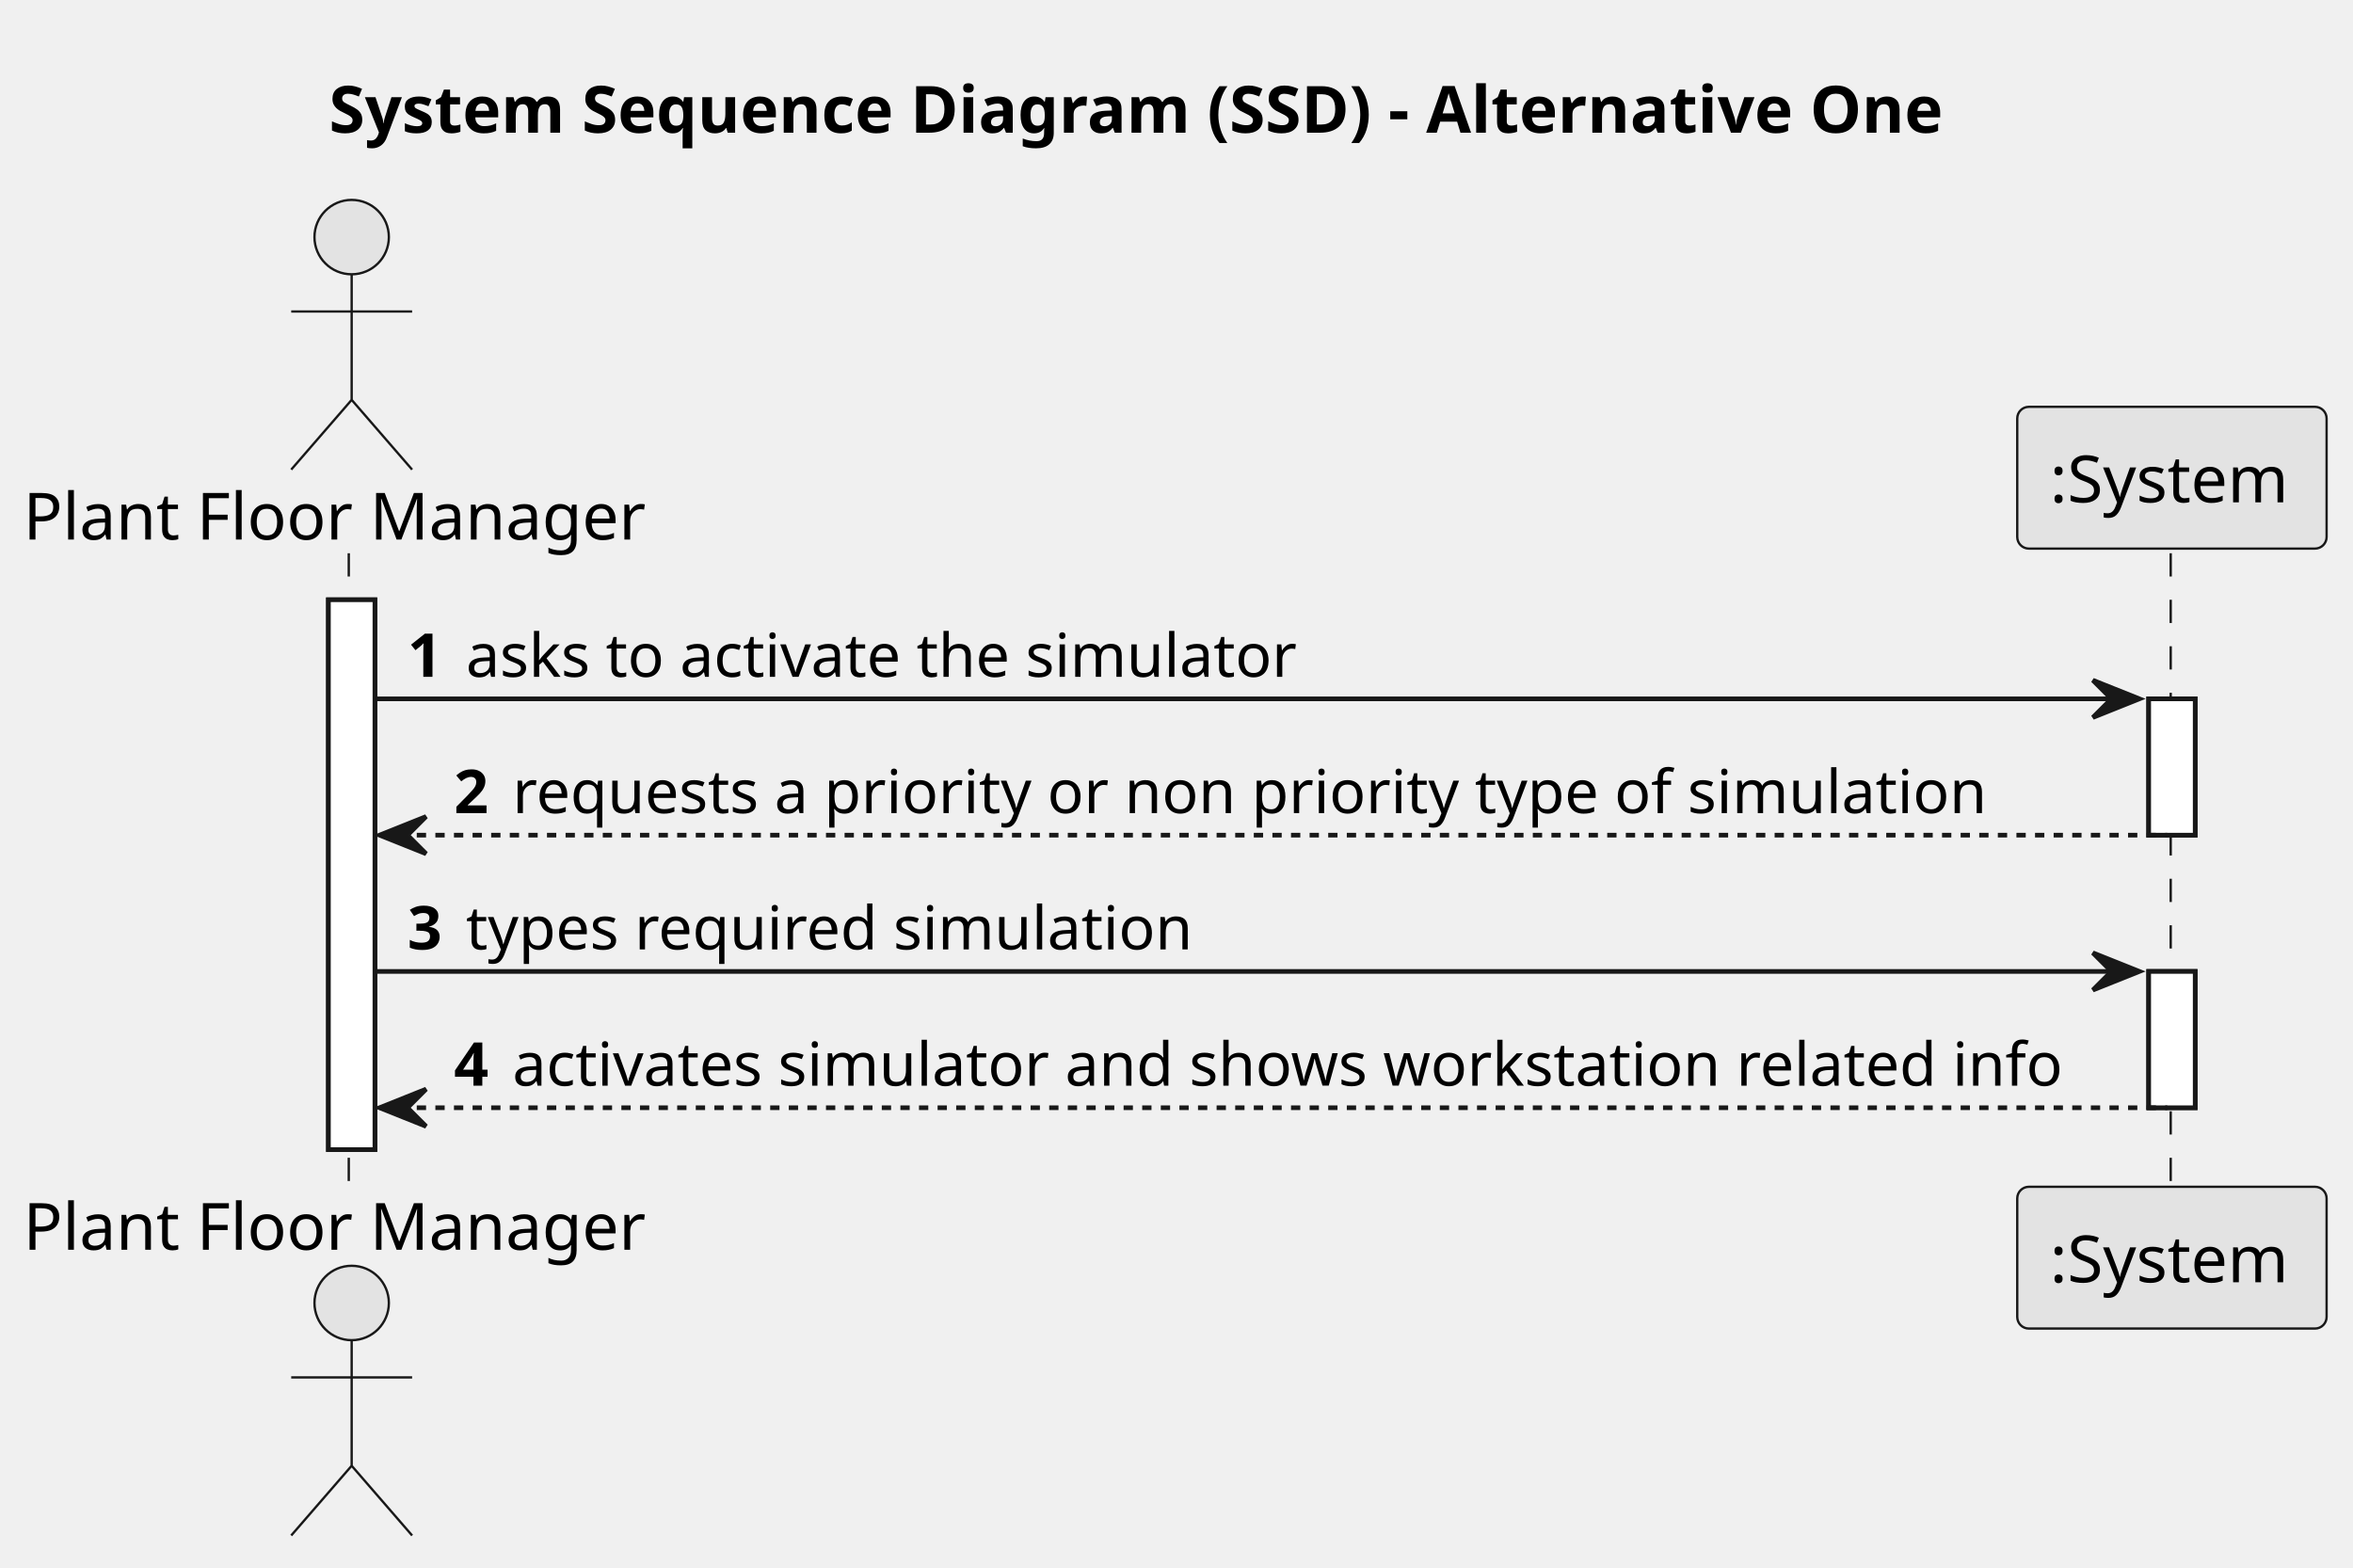
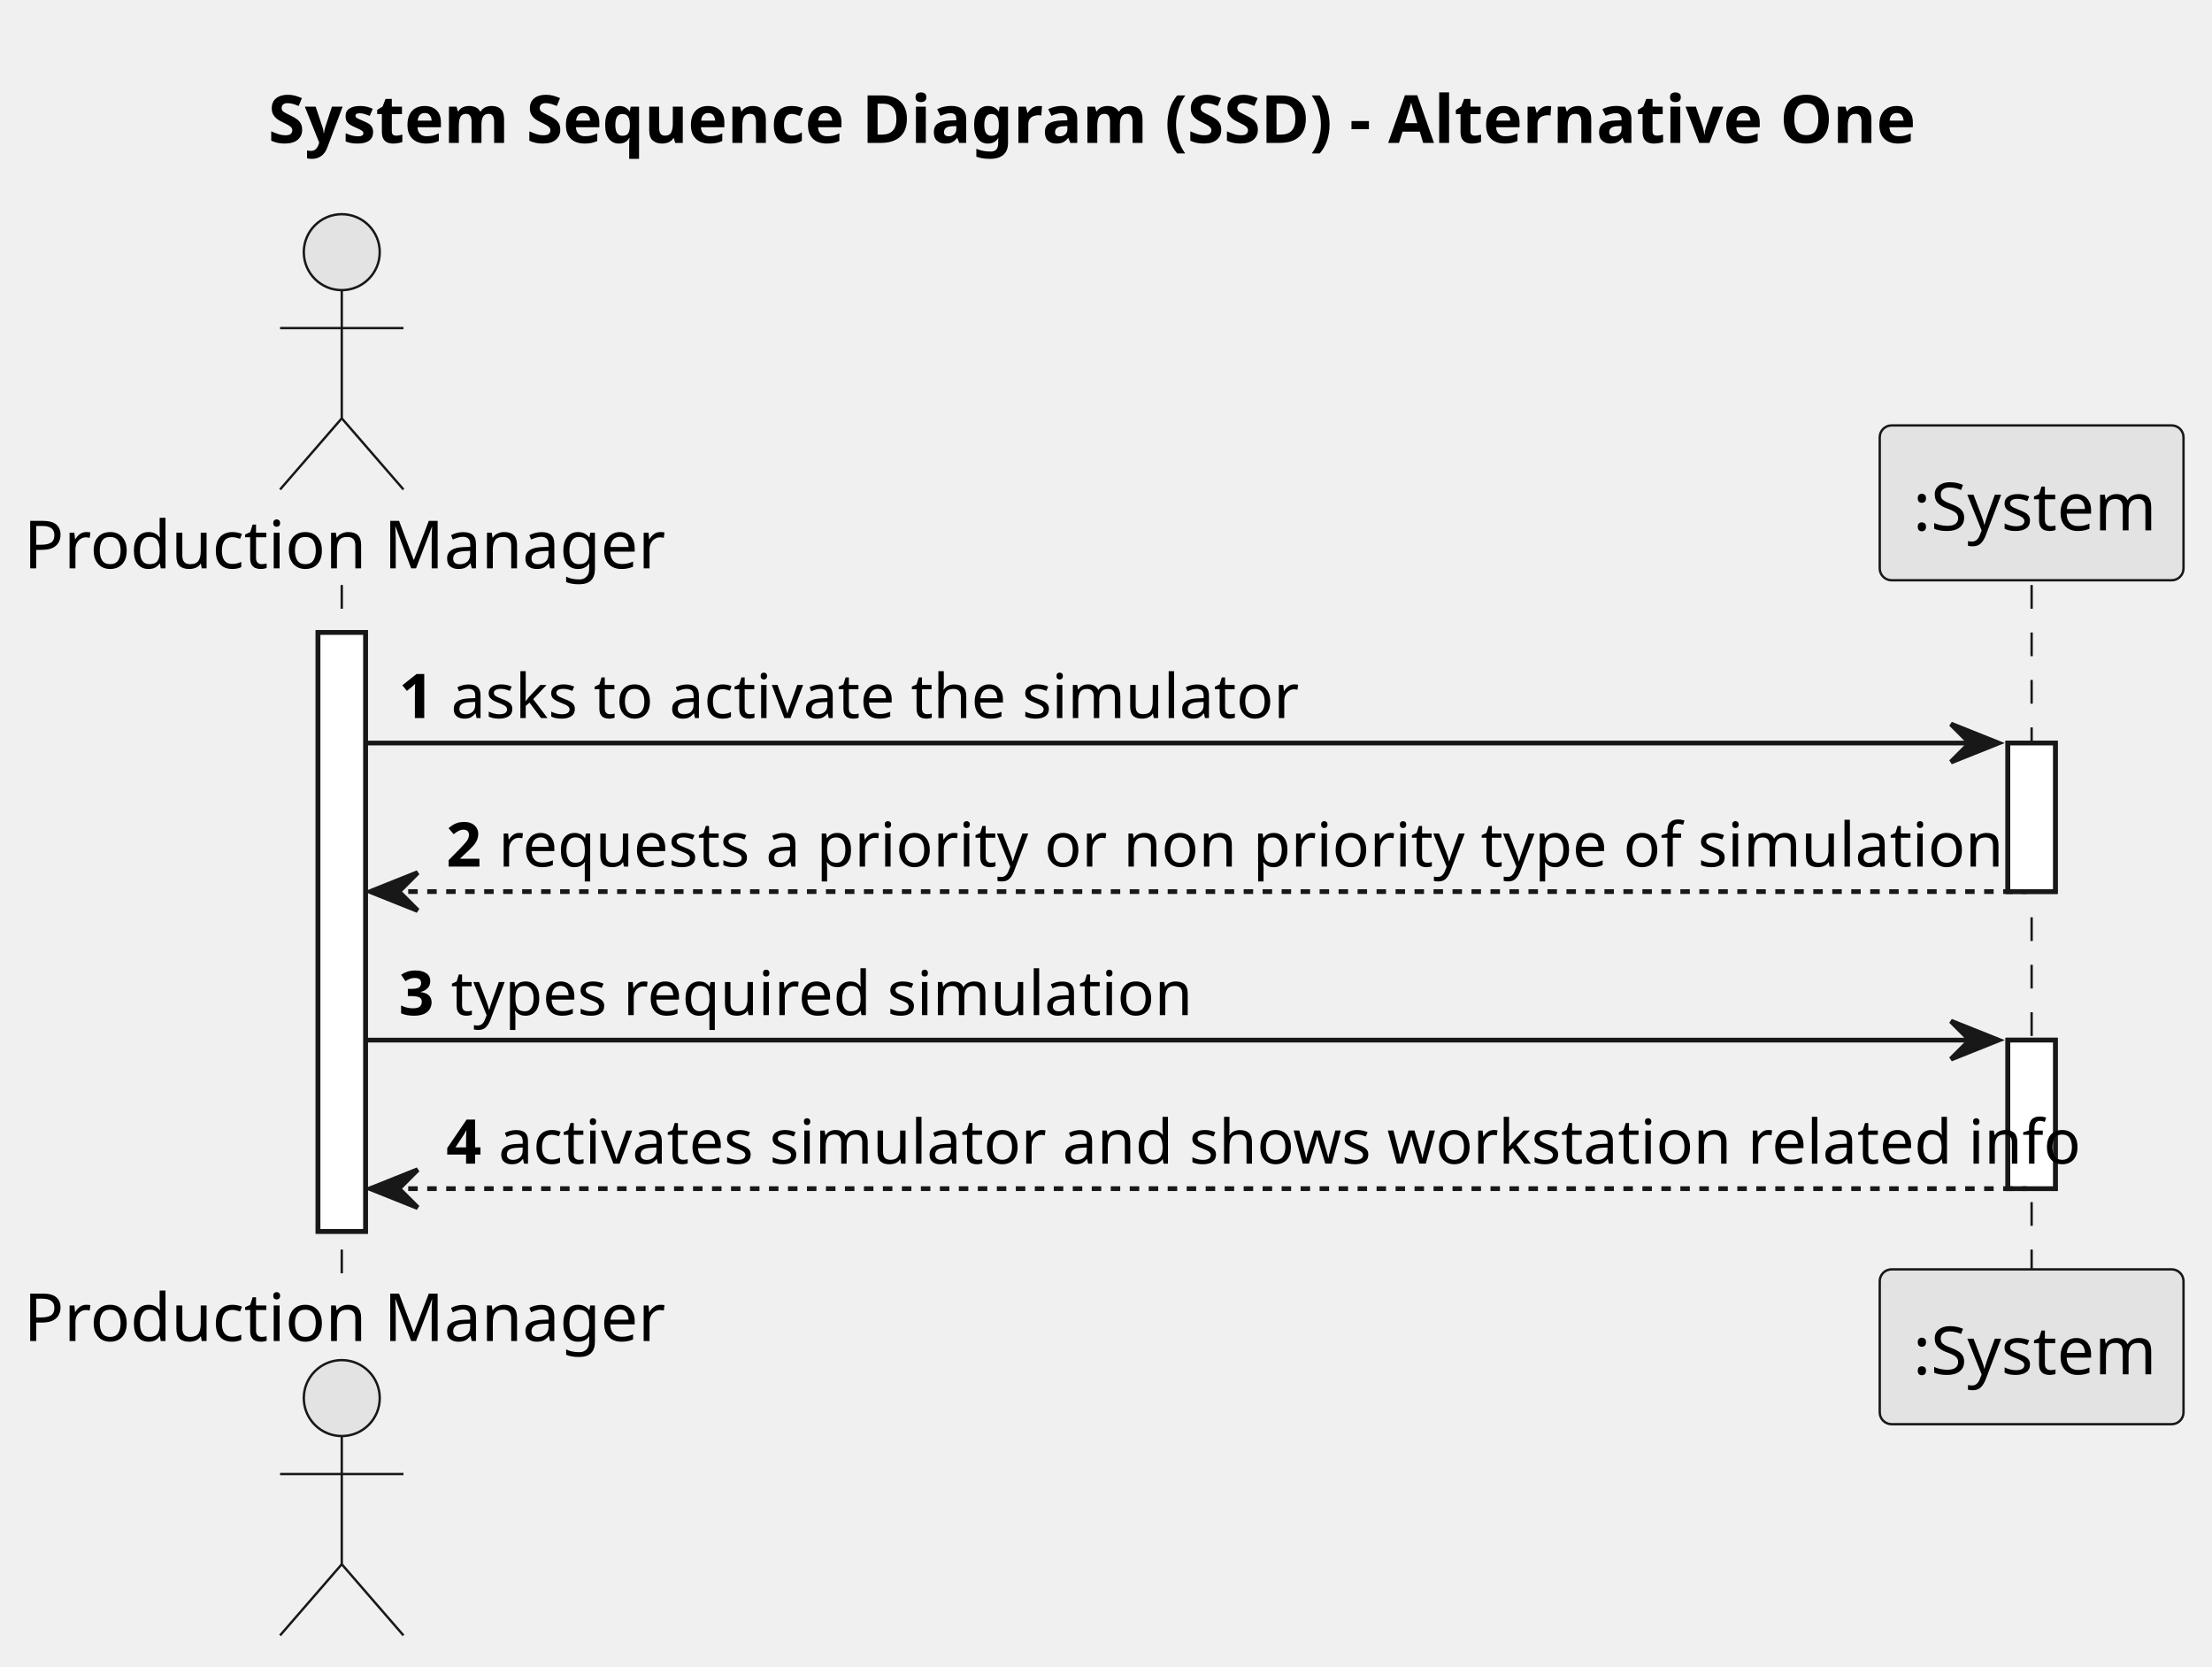
- <svg xmlns="http://www.w3.org/2000/svg" contentStyleType="text/css" height="337px" preserveAspectRatio="none" style="width:506px;height:337px;background:#FFFFFF;" version="1.1" viewBox="0 0 506 337" width="506px" zoomAndPan="magnify">
+ <svg xmlns="http://www.w3.org/2000/svg" contentStyleType="text/css" height="351px" preserveAspectRatio="none" style="width:466px;height:351px;background:#FFFFFF;" version="1.1" viewBox="0 0 466 351" width="466px" zoomAndPan="magnify">
  <defs />
  <g>
-     <text fill="#000000" font-family="sans-serif" font-size="14" font-weight="bold" lengthAdjust="spacing" textLength="362.831" x="70.747" y="28.535">System Sequence Diagram (SSD) - Alternative One</text>
-     <rect fill="#FFFFFF" height="118.242" style="stroke:#181818;stroke-width:1.0;" width="10" x="70.624" y="128.977" />
-     <rect fill="#FFFFFF" height="29.311" style="stroke:#181818;stroke-width:1.0;" width="10" x="462.062" y="150.287" />
-     <rect fill="#FFFFFF" height="29.311" style="stroke:#181818;stroke-width:1.0;" width="10" x="462.062" y="208.908" />
-     <line style="stroke:#181818;stroke-width:0.5;stroke-dasharray:5.0,5.0;" x1="75" x2="75" y1="118.977" y2="256.219" />
-     <line style="stroke:#181818;stroke-width:0.5;stroke-dasharray:5.0,5.0;" x1="466.798" x2="466.798" y1="118.977" y2="256.219" />
-     <text fill="#000000" font-family="sans-serif" font-size="14" lengthAdjust="spacing" textLength="135.249" x="5" y="116.023">Plant Floor Manager</text>
-     <ellipse cx="75.624" cy="50.988" fill="#E3E3E3" rx="8" ry="8" style="stroke:#181818;stroke-width:0.5;" />
-     <path d="M75.624,58.988 L75.624,85.988 M62.624,66.988 L88.624,66.988 M75.624,85.988 L62.624,100.988 M75.624,85.988 L88.624,100.988 " fill="none" style="stroke:#181818;stroke-width:0.5;" />
-     <text fill="#000000" font-family="sans-serif" font-size="14" lengthAdjust="spacing" textLength="135.249" x="5" y="268.754">Plant Floor Manager</text>
-     <ellipse cx="75.624" cy="280.207" fill="#E3E3E3" rx="8" ry="8" style="stroke:#181818;stroke-width:0.5;" />
-     <path d="M75.624,288.207 L75.624,315.207 M62.624,296.207 L88.624,296.207 M75.624,315.207 L62.624,330.207 M75.624,315.207 L88.624,330.207 " fill="none" style="stroke:#181818;stroke-width:0.5;" />
-     <rect fill="#E3E3E3" height="30.488" rx="2.5" ry="2.5" style="stroke:#181818;stroke-width:0.5;" width="66.527" x="433.798" y="87.488" />
-     <text fill="#000000" font-family="sans-serif" font-size="14" lengthAdjust="spacing" textLength="52.527" x="440.798" y="108.023">:System</text>
-     <rect fill="#E3E3E3" height="30.488" rx="2.5" ry="2.5" style="stroke:#181818;stroke-width:0.5;" width="66.527" x="433.798" y="255.219" />
-     <text fill="#000000" font-family="sans-serif" font-size="14" lengthAdjust="spacing" textLength="52.527" x="440.798" y="275.754">:System</text>
-     <rect fill="#FFFFFF" height="118.242" style="stroke:#181818;stroke-width:1.0;" width="10" x="70.624" y="128.977" />
-     <rect fill="#FFFFFF" height="29.311" style="stroke:#181818;stroke-width:1.0;" width="10" x="462.062" y="150.287" />
-     <rect fill="#FFFFFF" height="29.311" style="stroke:#181818;stroke-width:1.0;" width="10" x="462.062" y="208.908" />
-     <polygon fill="#181818" points="450.062,146.287,460.062,150.287,450.062,154.287,454.062,150.287" style="stroke:#181818;stroke-width:1.0;" />
-     <line style="stroke:#181818;stroke-width:1.0;" x1="80.624" x2="456.062" y1="150.287" y2="150.287" />
-     <text fill="#000000" font-family="sans-serif" font-size="13" font-weight="bold" lengthAdjust="spacing" textLength="8.576" x="87.624" y="145.545">1</text>
-     <text fill="#000000" font-family="sans-serif" font-size="13" lengthAdjust="spacing" textLength="185.669" x="100.2" y="145.545">asks to activate the simulator</text>
-     <polygon fill="#181818" points="91.624,175.598,81.624,179.598,91.624,183.598,87.624,179.598" style="stroke:#181818;stroke-width:1.0;" />
-     <line style="stroke:#181818;stroke-width:1.0;stroke-dasharray:2.0,2.0;" x1="85.624" x2="466.062" y1="179.598" y2="179.598" />
-     <text fill="#000000" font-family="sans-serif" font-size="13" font-weight="bold" lengthAdjust="spacing" textLength="8.576" x="97.624" y="174.856">2</text>
-     <text fill="#000000" font-family="sans-serif" font-size="13" lengthAdjust="spacing" textLength="329.678" x="110.2" y="174.856">requests a priority or non priority type of simulation</text>
-     <polygon fill="#181818" points="450.062,204.908,460.062,208.908,450.062,212.908,454.062,208.908" style="stroke:#181818;stroke-width:1.0;" />
-     <line style="stroke:#181818;stroke-width:1.0;" x1="80.624" x2="456.062" y1="208.908" y2="208.908" />
-     <text fill="#000000" font-family="sans-serif" font-size="13" font-weight="bold" lengthAdjust="spacing" textLength="8.576" x="87.624" y="204.166">3</text>
-     <text fill="#000000" font-family="sans-serif" font-size="13" lengthAdjust="spacing" textLength="161.446" x="100.2" y="204.166">types required simulation</text>
-     <polygon fill="#181818" points="91.624,234.219,81.624,238.219,91.624,242.219,87.624,238.219" style="stroke:#181818;stroke-width:1.0;" />
-     <line style="stroke:#181818;stroke-width:1.0;stroke-dasharray:2.0,2.0;" x1="85.624" x2="466.062" y1="238.219" y2="238.219" />
-     <text fill="#000000" font-family="sans-serif" font-size="13" font-weight="bold" lengthAdjust="spacing" textLength="8.576" x="97.624" y="233.477">4</text>
-     <text fill="#000000" font-family="sans-serif" font-size="13" lengthAdjust="spacing" textLength="344.862" x="110.2" y="233.477">activates simulator and shows workstation related info</text>
+     <text fill="#000000" font-family="sans-serif" font-size="14" font-weight="bold" lengthAdjust="spacing" textLength="351" x="56.5" y="30.107">System Sequence Diagram (SSD) - Alternative One</text>
+     <rect fill="#FFFFFF" height="126.164" style="stroke:#181818;stroke-width:1.0;" width="10" x="67" y="133.242" />
+     <rect fill="#FFFFFF" height="31.291" style="stroke:#181818;stroke-width:1.0;" width="10" x="423" y="156.533" />
+     <rect fill="#FFFFFF" height="31.291" style="stroke:#181818;stroke-width:1.0;" width="10" x="423" y="219.115" />
+     <line style="stroke:#181818;stroke-width:0.5;stroke-dasharray:5.0,5.0;" x1="72" x2="72" y1="123.242" y2="268.406" />
+     <line style="stroke:#181818;stroke-width:0.5;stroke-dasharray:5.0,5.0;" x1="428" x2="428" y1="123.242" y2="268.406" />
+     <text fill="#000000" font-family="sans-serif" font-size="14" lengthAdjust="spacing" textLength="128" x="5" y="119.728">Production Manager</text>
+     <ellipse cx="72" cy="53.121" fill="#E3E3E3" rx="8" ry="8" style="stroke:#181818;stroke-width:0.5;" />
+     <path d="M72,61.121 L72,88.121 M59,69.121 L85,69.121 M72,88.121 L59,103.121 M72,88.121 L85,103.121 " fill="none" style="stroke:#181818;stroke-width:0.5;" />
+     <text fill="#000000" font-family="sans-serif" font-size="14" lengthAdjust="spacing" textLength="128" x="5" y="282.514">Production Manager</text>
+     <ellipse cx="72" cy="294.527" fill="#E3E3E3" rx="8" ry="8" style="stroke:#181818;stroke-width:0.5;" />
+     <path d="M72,302.527 L72,329.527 M59,310.527 L85,310.527 M72,329.527 L59,344.527 M72,329.527 L85,344.527 " fill="none" style="stroke:#181818;stroke-width:0.5;" />
+     <rect fill="#E3E3E3" height="32.621" rx="2.5" ry="2.5" style="stroke:#181818;stroke-width:0.5;" width="64" x="396" y="89.621" />
+     <text fill="#000000" font-family="sans-serif" font-size="14" lengthAdjust="spacing" textLength="50" x="403" y="111.728">:System</text>
+     <rect fill="#E3E3E3" height="32.621" rx="2.5" ry="2.5" style="stroke:#181818;stroke-width:0.5;" width="64" x="396" y="267.406" />
+     <text fill="#000000" font-family="sans-serif" font-size="14" lengthAdjust="spacing" textLength="50" x="403" y="289.514">:System</text>
+     <rect fill="#FFFFFF" height="126.164" style="stroke:#181818;stroke-width:1.0;" width="10" x="67" y="133.242" />
+     <rect fill="#FFFFFF" height="31.291" style="stroke:#181818;stroke-width:1.0;" width="10" x="423" y="156.533" />
+     <rect fill="#FFFFFF" height="31.291" style="stroke:#181818;stroke-width:1.0;" width="10" x="423" y="219.115" />
+     <polygon fill="#181818" points="411,152.533,421,156.533,411,160.533,415,156.533" style="stroke:#181818;stroke-width:1.0;" />
+     <line style="stroke:#181818;stroke-width:1.0;" x1="77" x2="417" y1="156.533" y2="156.533" />
+     <text fill="#000000" font-family="sans-serif" font-size="13" font-weight="bold" lengthAdjust="spacing" textLength="7" x="84" y="151.27">1</text>
+     <text fill="#000000" font-family="sans-serif" font-size="13" lengthAdjust="spacing" textLength="170" x="95" y="151.27">asks to activate the simulator</text>
+     <polygon fill="#181818" points="88,183.824,78,187.824,88,191.824,84,187.824" style="stroke:#181818;stroke-width:1.0;" />
+     <line style="stroke:#181818;stroke-width:1.0;stroke-dasharray:2.0,2.0;" x1="82" x2="427" y1="187.824" y2="187.824" />
+     <text fill="#000000" font-family="sans-serif" font-size="13" font-weight="bold" lengthAdjust="spacing" textLength="7" x="94" y="182.561">2</text>
+     <text fill="#000000" font-family="sans-serif" font-size="13" lengthAdjust="spacing" textLength="293" x="105" y="182.561">requests a priority or non priority type of simulation</text>
+     <polygon fill="#181818" points="411,215.115,421,219.115,411,223.115,415,219.115" style="stroke:#181818;stroke-width:1.0;" />
+     <line style="stroke:#181818;stroke-width:1.0;" x1="77" x2="417" y1="219.115" y2="219.115" />
+     <text fill="#000000" font-family="sans-serif" font-size="13" font-weight="bold" lengthAdjust="spacing" textLength="7" x="84" y="213.852">3</text>
+     <text fill="#000000" font-family="sans-serif" font-size="13" lengthAdjust="spacing" textLength="145" x="95" y="213.852">types required simulation</text>
+     <polygon fill="#181818" points="88,246.406,78,250.406,88,254.406,84,250.406" style="stroke:#181818;stroke-width:1.0;" />
+     <line style="stroke:#181818;stroke-width:1.0;stroke-dasharray:2.0,2.0;" x1="82" x2="427" y1="250.406" y2="250.406" />
+     <text fill="#000000" font-family="sans-serif" font-size="13" font-weight="bold" lengthAdjust="spacing" textLength="7" x="94" y="245.144">4</text>
+     <text fill="#000000" font-family="sans-serif" font-size="13" lengthAdjust="spacing" textLength="311" x="105" y="245.144">activates simulator and shows workstation related info</text>
  </g>
</svg>
